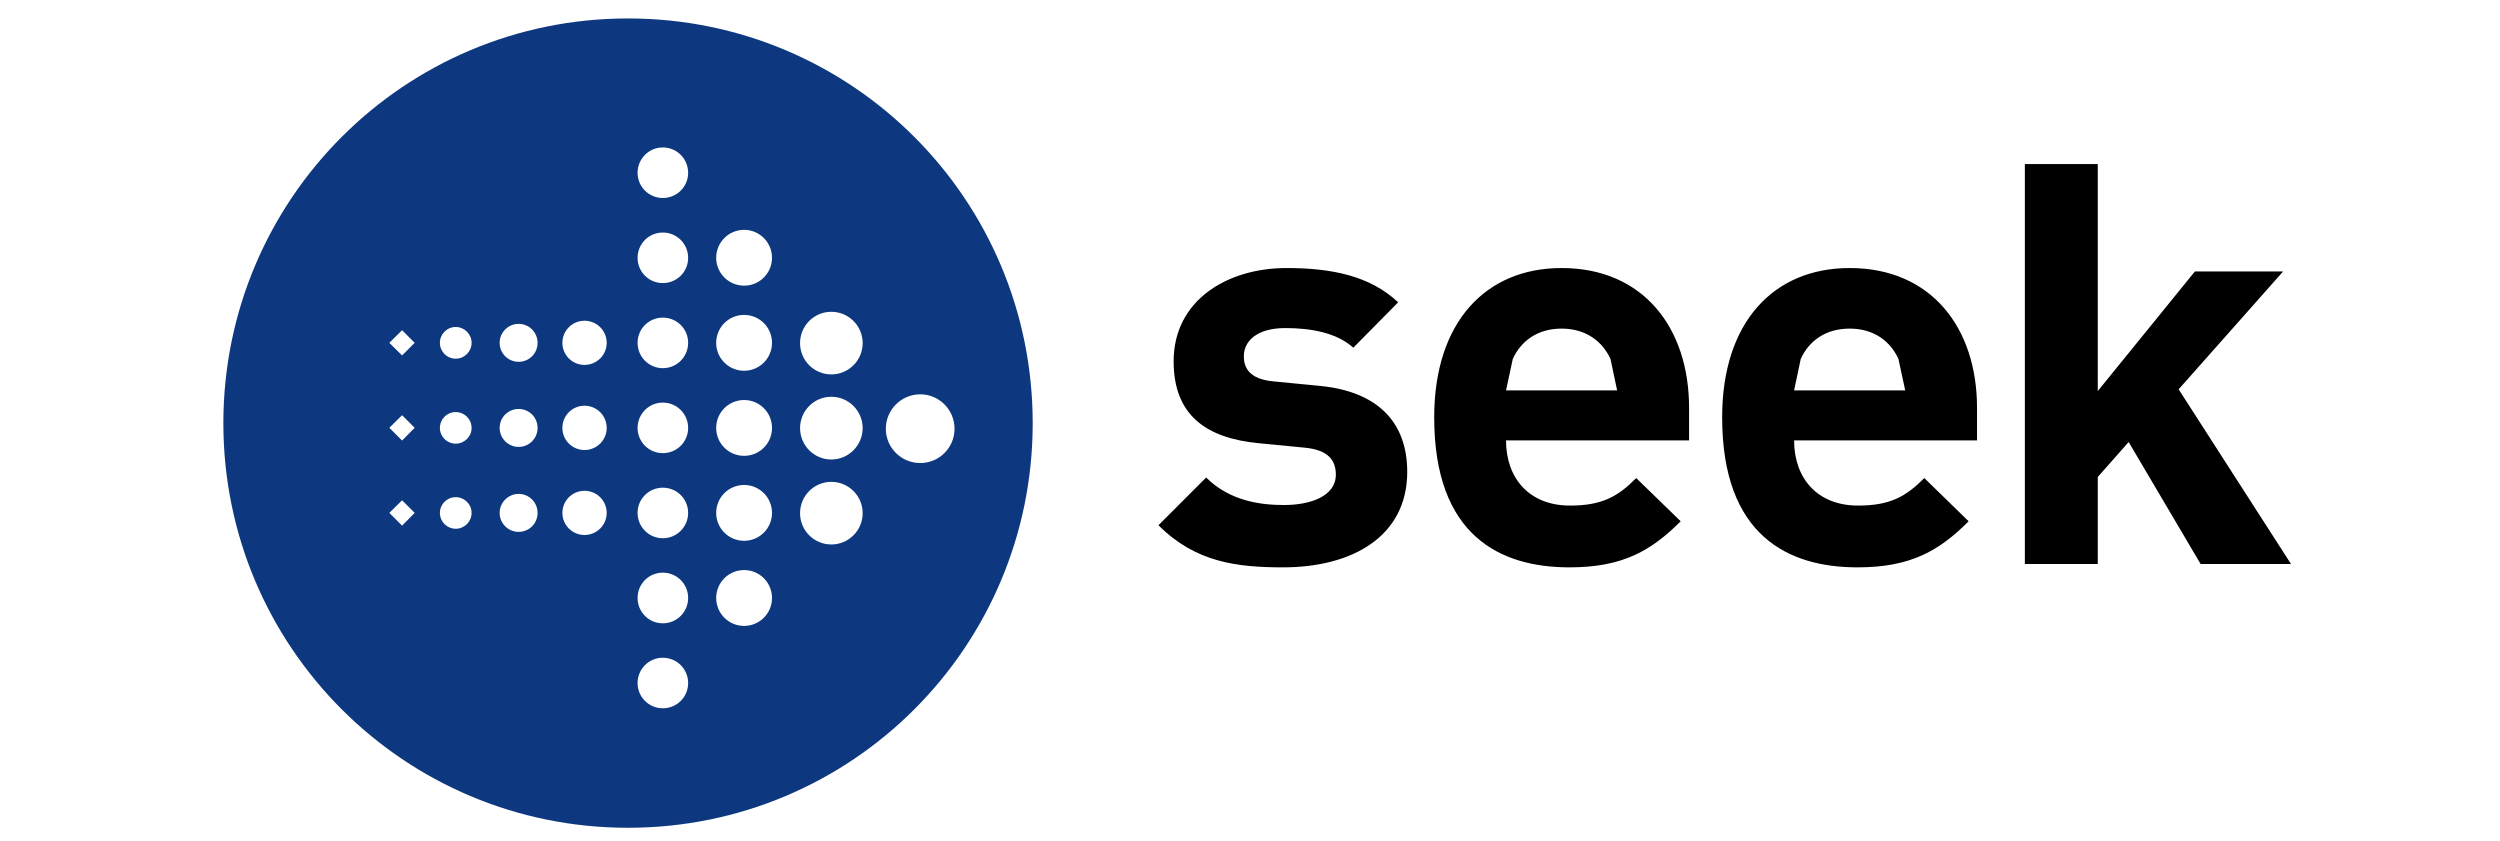
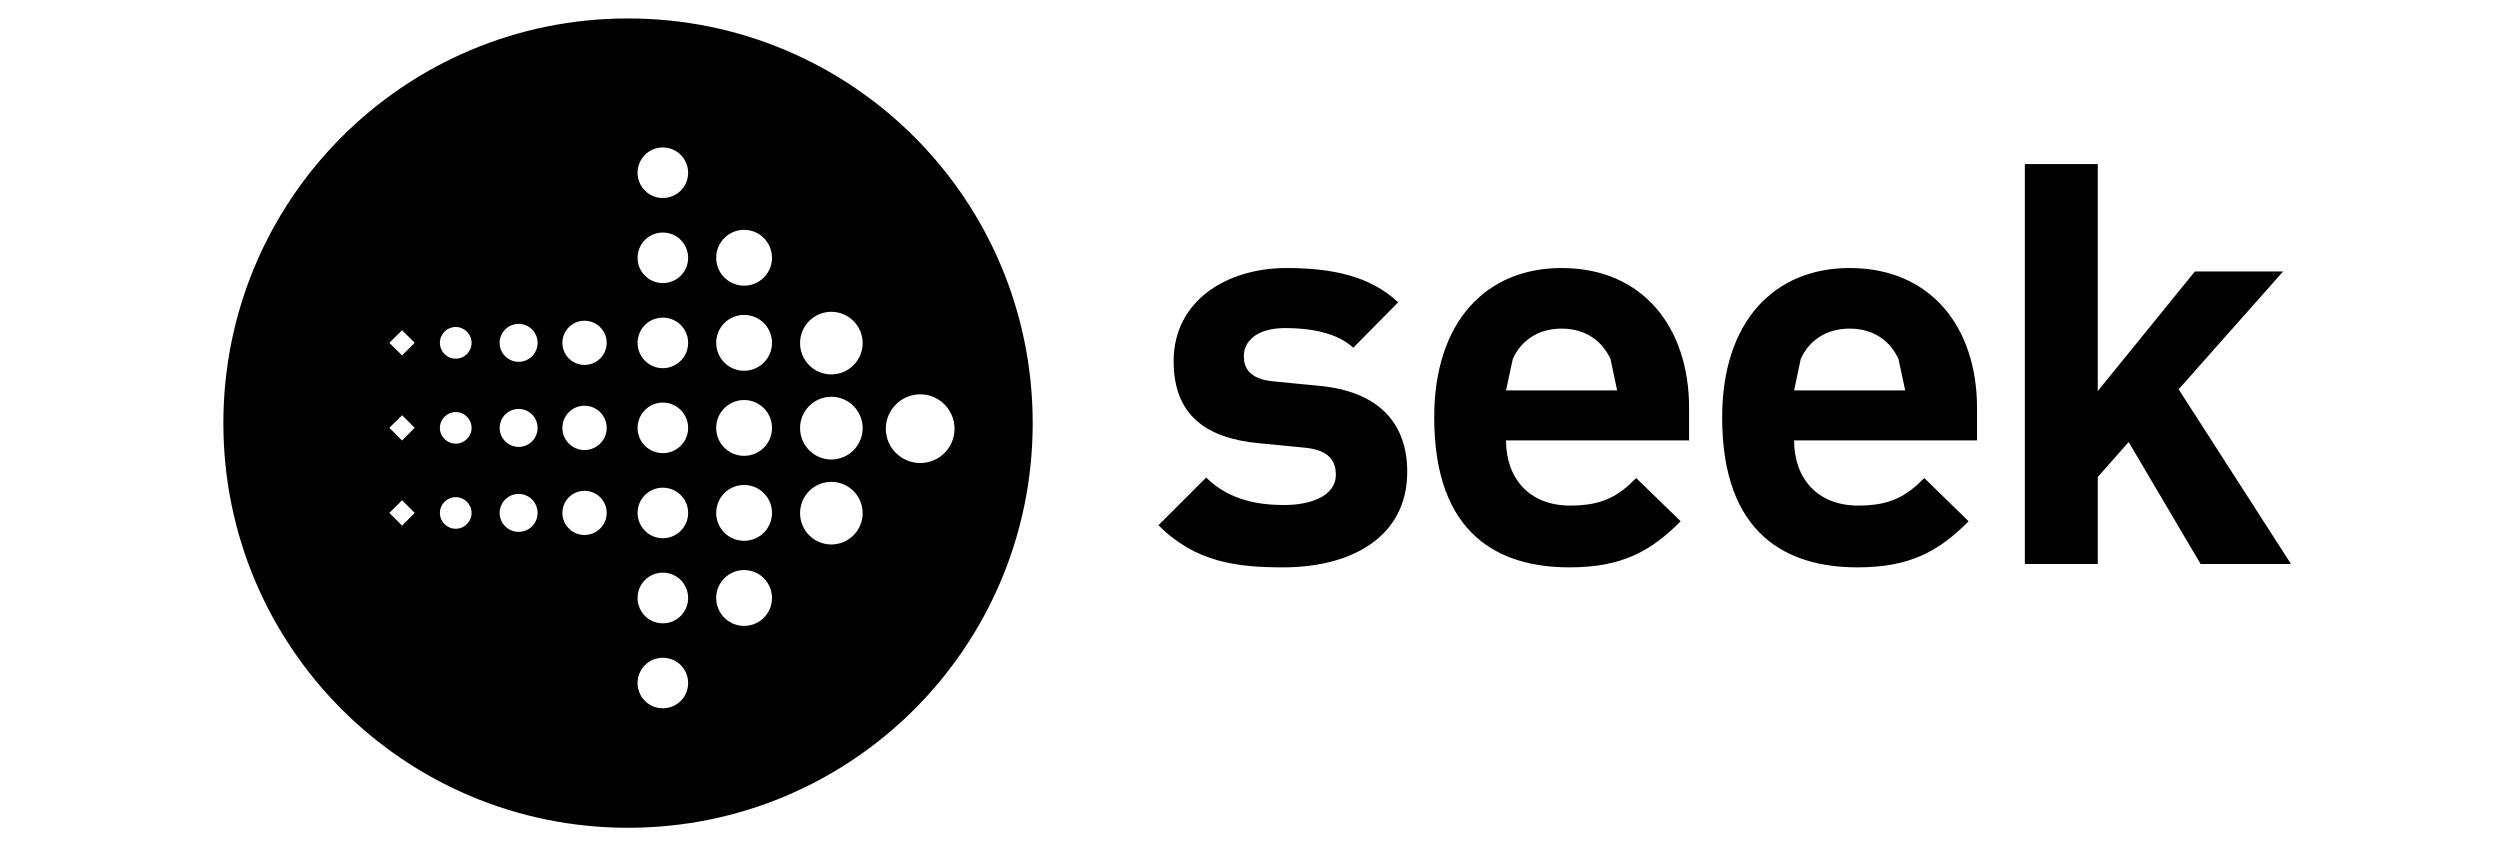
<svg xmlns="http://www.w3.org/2000/svg" width="122" height="41" viewBox="0 0 122 41">
  <g id="SEKAXBIG">
    <g id="Layer">
      <path id="path1" fill="#000000" fill-rule="evenodd" stroke="none" d="M 62.616 27.687 C 60.368 27.687 58.338 27.443 56.533 25.631 L 58.86 23.303 C 60.044 24.48 61.578 24.645 62.669 24.645 C 63.906 24.645 65.189 24.236 65.189 23.164 C 65.189 22.45 64.805 21.961 63.688 21.848 L 61.439 21.63 C 58.86 21.386 57.273 20.261 57.273 17.63 C 57.273 14.667 59.872 13.08 62.782 13.08 C 64.997 13.08 66.862 13.464 68.23 14.753 L 66.042 16.968 C 65.222 16.228 63.959 16.01 62.722 16.01 C 61.3 16.01 60.699 16.671 60.699 17.385 C 60.699 17.901 60.917 18.509 62.18 18.615 L 64.428 18.833 C 67.245 19.111 68.673 20.618 68.673 23.025 C 68.673 26.18 65.989 27.687 62.616 27.687 Z M 73.494 21.491 C 73.494 23.33 74.618 24.672 76.615 24.672 C 78.176 24.672 78.949 24.236 79.848 23.33 L 82.017 25.439 C 80.563 26.894 79.167 27.687 76.589 27.687 C 73.216 27.687 69.989 26.153 69.989 20.367 C 69.989 15.712 72.509 13.08 76.205 13.08 C 80.179 13.08 82.427 15.983 82.427 19.904 L 82.427 21.491 L 73.494 21.491 Z M 78.592 17.517 C 78.202 16.671 77.408 16.036 76.205 16.036 C 75.002 16.036 74.208 16.671 73.824 17.517 L 73.494 19.051 L 78.916 19.051 L 78.592 17.517 Z M 87.552 21.491 C 87.552 23.33 88.676 24.672 90.673 24.672 C 92.234 24.672 93.001 24.236 93.907 23.33 L 96.069 25.439 C 94.621 26.894 93.219 27.687 90.647 27.687 C 87.274 27.687 84.041 26.153 84.041 20.367 C 84.041 15.712 86.56 13.08 90.263 13.08 C 94.237 13.08 96.479 15.983 96.479 19.904 L 96.479 21.491 L 87.552 21.491 Z M 92.644 17.517 C 92.26 16.671 91.467 16.036 90.263 16.036 C 89.053 16.036 88.26 16.671 87.876 17.517 L 87.552 19.051 L 92.974 19.051 L 92.644 17.517 Z M 107.39 27.522 L 103.878 21.571 L 102.371 23.277 L 102.371 27.522 L 98.813 27.522 L 98.813 8.008 L 102.371 8.008 L 102.371 19.084 L 107.112 13.246 L 111.417 13.246 L 106.318 18.998 L 111.8 27.522 L 107.39 27.522 Z" />
    </g>
-     <path id="path2" fill="#0d3880" fill-rule="evenodd" stroke="none" d="M 30.645 40.396 C 19.728 40.396 10.9 31.569 10.9 20.652 C 10.9 9.728 19.728 0.9 30.645 0.9 C 41.569 0.9 50.396 9.728 50.396 20.652 C 50.396 31.569 41.569 40.396 30.645 40.396 Z M 15.304 25.029 L 14.689 25.029 L 15.304 25.029 Z M 15.304 20.883 L 14.689 20.883 L 15.304 20.883 Z M 15.304 16.73 L 14.689 16.73 L 15.304 16.73 Z M 17.592 25.029 L 16.666 25.029 L 17.592 25.029 Z M 17.592 20.883 L 16.666 20.883 L 17.592 20.883 Z M 17.592 16.73 L 16.666 16.73 L 17.592 16.73 Z M 20.237 25.029 L 19.622 24.414 L 19 25.029 L 19.622 25.651 L 20.237 25.029 Z M 20.237 20.876 L 19.622 20.261 L 19 20.876 L 19.622 21.498 L 20.237 20.876 Z M 20.237 16.73 L 19.622 16.115 L 19 16.73 L 19.622 17.345 L 20.237 16.73 Z M 23.014 25.029 C 23.014 24.606 22.664 24.262 22.24 24.262 C 21.811 24.262 21.467 24.606 21.467 25.029 C 21.467 25.459 21.811 25.803 22.24 25.803 C 22.664 25.803 23.014 25.459 23.014 25.029 Z M 23.014 20.883 C 23.014 20.453 22.664 20.109 22.24 20.109 C 21.811 20.109 21.467 20.453 21.467 20.883 C 21.467 21.306 21.811 21.65 22.24 21.65 C 22.664 21.65 23.014 21.306 23.014 20.883 Z M 23.014 16.73 C 23.014 16.307 22.664 15.957 22.24 15.957 C 21.811 15.957 21.467 16.307 21.467 16.73 C 21.467 17.16 21.811 17.504 22.24 17.504 C 22.664 17.504 23.014 17.16 23.014 16.73 Z M 26.234 25.029 C 26.234 24.52 25.824 24.103 25.309 24.103 C 24.799 24.103 24.383 24.52 24.383 25.029 C 24.383 25.545 24.799 25.955 25.309 25.955 C 25.824 25.955 26.234 25.545 26.234 25.029 Z M 26.234 20.883 C 26.234 20.367 25.824 19.957 25.309 19.957 C 24.799 19.957 24.383 20.367 24.383 20.883 C 24.383 21.392 24.799 21.809 25.309 21.809 C 25.824 21.809 26.234 21.392 26.234 20.883 Z M 26.234 16.73 C 26.234 16.221 25.824 15.805 25.309 15.805 C 24.799 15.805 24.383 16.221 24.383 16.73 C 24.383 17.246 24.799 17.656 25.309 17.656 C 25.824 17.656 26.234 17.246 26.234 16.73 Z M 29.607 25.029 C 29.607 24.434 29.124 23.951 28.522 23.951 C 27.927 23.951 27.444 24.434 27.444 25.029 C 27.444 25.624 27.927 26.107 28.522 26.107 C 29.124 26.107 29.607 25.624 29.607 25.029 Z M 29.607 20.883 C 29.607 20.281 29.124 19.799 28.522 19.799 C 27.927 19.799 27.444 20.281 27.444 20.883 C 27.444 21.478 27.927 21.961 28.522 21.961 C 29.124 21.961 29.607 21.478 29.607 20.883 Z M 29.607 16.73 C 29.607 16.135 29.124 15.652 28.522 15.652 C 27.927 15.652 27.444 16.135 27.444 16.73 C 27.444 17.325 27.927 17.808 28.522 17.808 C 29.124 17.808 29.607 17.325 29.607 16.73 Z M 33.581 33.334 C 33.581 32.647 33.032 32.098 32.344 32.098 C 31.663 32.098 31.114 32.647 31.114 33.334 C 31.114 34.015 31.663 34.564 32.344 34.564 C 33.032 34.564 33.581 34.015 33.581 33.334 Z M 33.581 29.182 C 33.581 28.494 33.032 27.945 32.344 27.945 C 31.663 27.945 31.114 28.494 31.114 29.182 C 31.114 29.863 31.663 30.418 32.344 30.418 C 33.032 30.418 33.581 29.863 33.581 29.182 Z M 33.581 25.029 C 33.581 24.348 33.032 23.799 32.344 23.799 C 31.663 23.799 31.114 24.348 31.114 25.029 C 31.114 25.71 31.663 26.266 32.344 26.266 C 33.032 26.266 33.581 25.71 33.581 25.029 Z M 33.581 20.883 C 33.581 20.202 33.032 19.646 32.344 19.646 C 31.663 19.646 31.114 20.202 31.114 20.883 C 31.114 21.564 31.663 22.113 32.344 22.113 C 33.032 22.113 33.581 21.564 33.581 20.883 Z M 33.581 16.73 C 33.581 16.049 33.032 15.5 32.344 15.5 C 31.663 15.5 31.114 16.049 31.114 16.73 C 31.114 17.411 31.663 17.967 32.344 17.967 C 33.032 17.967 33.581 17.411 33.581 16.73 Z M 33.581 12.584 C 33.581 11.897 33.032 11.348 32.344 11.348 C 31.663 11.348 31.114 11.897 31.114 12.584 C 31.114 13.265 31.663 13.814 32.344 13.814 C 33.032 13.814 33.581 13.265 33.581 12.584 Z M 33.581 8.432 C 33.581 7.751 33.032 7.195 32.344 7.195 C 31.663 7.195 31.114 7.751 31.114 8.432 C 31.114 9.113 31.663 9.662 32.344 9.662 C 33.032 9.662 33.581 9.113 33.581 8.432 Z M 37.674 29.182 C 37.674 28.428 37.066 27.819 36.312 27.819 C 35.558 27.819 34.95 28.428 34.95 29.182 C 34.95 29.935 35.558 30.544 36.312 30.544 C 37.066 30.544 37.674 29.935 37.674 29.182 Z M 37.674 25.029 C 37.674 24.275 37.066 23.667 36.312 23.667 C 35.558 23.667 34.95 24.275 34.95 25.029 C 34.95 25.783 35.558 26.391 36.312 26.391 C 37.066 26.391 37.674 25.783 37.674 25.029 Z M 37.674 20.883 C 37.674 20.129 37.066 19.521 36.312 19.521 C 35.558 19.521 34.95 20.129 34.95 20.883 C 34.95 21.637 35.558 22.245 36.312 22.245 C 37.066 22.245 37.674 21.637 37.674 20.883 Z M 37.674 16.73 C 37.674 15.977 37.066 15.368 36.312 15.368 C 35.558 15.368 34.95 15.977 34.95 16.73 C 34.95 17.484 35.558 18.093 36.312 18.093 C 37.066 18.093 37.674 17.484 37.674 16.73 Z M 37.674 12.578 C 37.674 11.83 37.066 11.216 36.312 11.216 C 35.558 11.216 34.95 11.83 34.95 12.578 C 34.95 13.332 35.558 13.94 36.312 13.94 C 37.066 13.94 37.674 13.332 37.674 12.578 Z M 42.098 25.042 C 42.098 24.196 41.41 23.515 40.57 23.515 C 39.724 23.515 39.043 24.196 39.043 25.042 C 39.043 25.889 39.724 26.57 40.57 26.57 C 41.41 26.57 42.098 25.889 42.098 25.042 Z M 42.098 20.89 C 42.098 20.05 41.41 19.362 40.57 19.362 C 39.724 19.362 39.043 20.05 39.043 20.89 C 39.043 21.736 39.724 22.424 40.57 22.424 C 41.41 22.424 42.098 21.736 42.098 20.89 Z M 42.098 16.744 C 42.098 15.897 41.41 15.216 40.57 15.216 C 39.724 15.216 39.043 15.897 39.043 16.744 C 39.043 17.59 39.724 18.271 40.57 18.271 C 41.41 18.271 42.098 17.59 42.098 16.744 Z M 46.581 20.923 C 46.581 19.997 45.834 19.243 44.908 19.243 C 43.982 19.243 43.228 19.997 43.228 20.923 C 43.228 21.848 43.982 22.596 44.908 22.596 C 45.834 22.596 46.581 21.848 46.581 20.923 Z" />
+     <path id="path2" fill="#000000" fill-rule="evenodd" stroke="none" d="M 30.645 40.396 C 19.728 40.396 10.9 31.569 10.9 20.652 C 10.9 9.728 19.728 0.9 30.645 0.9 C 41.569 0.9 50.396 9.728 50.396 20.652 C 50.396 31.569 41.569 40.396 30.645 40.396 Z M 15.304 25.029 L 14.689 25.029 L 15.304 25.029 Z M 15.304 20.883 L 14.689 20.883 L 15.304 20.883 Z M 15.304 16.73 L 14.689 16.73 L 15.304 16.73 Z M 17.592 25.029 L 16.666 25.029 L 17.592 25.029 Z M 17.592 20.883 L 16.666 20.883 L 17.592 20.883 Z M 17.592 16.73 L 16.666 16.73 L 17.592 16.73 Z M 20.237 25.029 L 19.622 24.414 L 19 25.029 L 19.622 25.651 L 20.237 25.029 Z M 20.237 20.876 L 19.622 20.261 L 19 20.876 L 19.622 21.498 L 20.237 20.876 Z M 20.237 16.73 L 19.622 16.115 L 19 16.73 L 19.622 17.345 L 20.237 16.73 Z M 23.014 25.029 C 23.014 24.606 22.664 24.262 22.24 24.262 C 21.811 24.262 21.467 24.606 21.467 25.029 C 21.467 25.459 21.811 25.803 22.24 25.803 C 22.664 25.803 23.014 25.459 23.014 25.029 Z M 23.014 20.883 C 23.014 20.453 22.664 20.109 22.24 20.109 C 21.811 20.109 21.467 20.453 21.467 20.883 C 21.467 21.306 21.811 21.65 22.24 21.65 C 22.664 21.65 23.014 21.306 23.014 20.883 Z M 23.014 16.73 C 23.014 16.307 22.664 15.957 22.24 15.957 C 21.811 15.957 21.467 16.307 21.467 16.73 C 21.467 17.16 21.811 17.504 22.24 17.504 C 22.664 17.504 23.014 17.16 23.014 16.73 Z M 26.234 25.029 C 26.234 24.52 25.824 24.103 25.309 24.103 C 24.799 24.103 24.383 24.52 24.383 25.029 C 24.383 25.545 24.799 25.955 25.309 25.955 C 25.824 25.955 26.234 25.545 26.234 25.029 Z M 26.234 20.883 C 26.234 20.367 25.824 19.957 25.309 19.957 C 24.799 19.957 24.383 20.367 24.383 20.883 C 24.383 21.392 24.799 21.809 25.309 21.809 C 25.824 21.809 26.234 21.392 26.234 20.883 Z M 26.234 16.73 C 26.234 16.221 25.824 15.805 25.309 15.805 C 24.799 15.805 24.383 16.221 24.383 16.73 C 24.383 17.246 24.799 17.656 25.309 17.656 C 25.824 17.656 26.234 17.246 26.234 16.73 Z M 29.607 25.029 C 29.607 24.434 29.124 23.951 28.522 23.951 C 27.927 23.951 27.444 24.434 27.444 25.029 C 27.444 25.624 27.927 26.107 28.522 26.107 C 29.124 26.107 29.607 25.624 29.607 25.029 Z M 29.607 20.883 C 29.607 20.281 29.124 19.799 28.522 19.799 C 27.927 19.799 27.444 20.281 27.444 20.883 C 27.444 21.478 27.927 21.961 28.522 21.961 C 29.124 21.961 29.607 21.478 29.607 20.883 Z M 29.607 16.73 C 29.607 16.135 29.124 15.652 28.522 15.652 C 27.927 15.652 27.444 16.135 27.444 16.73 C 27.444 17.325 27.927 17.808 28.522 17.808 C 29.124 17.808 29.607 17.325 29.607 16.73 Z M 33.581 33.334 C 33.581 32.647 33.032 32.098 32.344 32.098 C 31.663 32.098 31.114 32.647 31.114 33.334 C 31.114 34.015 31.663 34.564 32.344 34.564 C 33.032 34.564 33.581 34.015 33.581 33.334 Z M 33.581 29.182 C 33.581 28.494 33.032 27.945 32.344 27.945 C 31.663 27.945 31.114 28.494 31.114 29.182 C 31.114 29.863 31.663 30.418 32.344 30.418 C 33.032 30.418 33.581 29.863 33.581 29.182 Z M 33.581 25.029 C 33.581 24.348 33.032 23.799 32.344 23.799 C 31.663 23.799 31.114 24.348 31.114 25.029 C 31.114 25.71 31.663 26.266 32.344 26.266 C 33.032 26.266 33.581 25.71 33.581 25.029 Z M 33.581 20.883 C 33.581 20.202 33.032 19.646 32.344 19.646 C 31.663 19.646 31.114 20.202 31.114 20.883 C 31.114 21.564 31.663 22.113 32.344 22.113 C 33.032 22.113 33.581 21.564 33.581 20.883 Z M 33.581 16.73 C 33.581 16.049 33.032 15.5 32.344 15.5 C 31.663 15.5 31.114 16.049 31.114 16.73 C 31.114 17.411 31.663 17.967 32.344 17.967 C 33.032 17.967 33.581 17.411 33.581 16.73 Z M 33.581 12.584 C 33.581 11.897 33.032 11.348 32.344 11.348 C 31.663 11.348 31.114 11.897 31.114 12.584 C 31.114 13.265 31.663 13.814 32.344 13.814 C 33.032 13.814 33.581 13.265 33.581 12.584 Z M 33.581 8.432 C 33.581 7.751 33.032 7.195 32.344 7.195 C 31.663 7.195 31.114 7.751 31.114 8.432 C 31.114 9.113 31.663 9.662 32.344 9.662 C 33.032 9.662 33.581 9.113 33.581 8.432 Z M 37.674 29.182 C 37.674 28.428 37.066 27.819 36.312 27.819 C 35.558 27.819 34.95 28.428 34.95 29.182 C 34.95 29.935 35.558 30.544 36.312 30.544 C 37.066 30.544 37.674 29.935 37.674 29.182 Z M 37.674 25.029 C 37.674 24.275 37.066 23.667 36.312 23.667 C 35.558 23.667 34.95 24.275 34.95 25.029 C 34.95 25.783 35.558 26.391 36.312 26.391 C 37.066 26.391 37.674 25.783 37.674 25.029 Z M 37.674 20.883 C 37.674 20.129 37.066 19.521 36.312 19.521 C 35.558 19.521 34.95 20.129 34.95 20.883 C 34.95 21.637 35.558 22.245 36.312 22.245 C 37.066 22.245 37.674 21.637 37.674 20.883 Z M 37.674 16.73 C 37.674 15.977 37.066 15.368 36.312 15.368 C 35.558 15.368 34.95 15.977 34.95 16.73 C 34.95 17.484 35.558 18.093 36.312 18.093 C 37.066 18.093 37.674 17.484 37.674 16.73 Z M 37.674 12.578 C 37.674 11.83 37.066 11.216 36.312 11.216 C 35.558 11.216 34.95 11.83 34.95 12.578 C 34.95 13.332 35.558 13.94 36.312 13.94 C 37.066 13.94 37.674 13.332 37.674 12.578 Z M 42.098 25.042 C 42.098 24.196 41.41 23.515 40.57 23.515 C 39.724 23.515 39.043 24.196 39.043 25.042 C 39.043 25.889 39.724 26.57 40.57 26.57 C 41.41 26.57 42.098 25.889 42.098 25.042 Z M 42.098 20.89 C 42.098 20.05 41.41 19.362 40.57 19.362 C 39.724 19.362 39.043 20.05 39.043 20.89 C 39.043 21.736 39.724 22.424 40.57 22.424 C 41.41 22.424 42.098 21.736 42.098 20.89 Z M 42.098 16.744 C 42.098 15.897 41.41 15.216 40.57 15.216 C 39.724 15.216 39.043 15.897 39.043 16.744 C 39.043 17.59 39.724 18.271 40.57 18.271 C 41.41 18.271 42.098 17.59 42.098 16.744 Z M 46.581 20.923 C 46.581 19.997 45.834 19.243 44.908 19.243 C 43.982 19.243 43.228 19.997 43.228 20.923 C 43.228 21.848 43.982 22.596 44.908 22.596 C 45.834 22.596 46.581 21.848 46.581 20.923 Z" />
  </g>
</svg>
